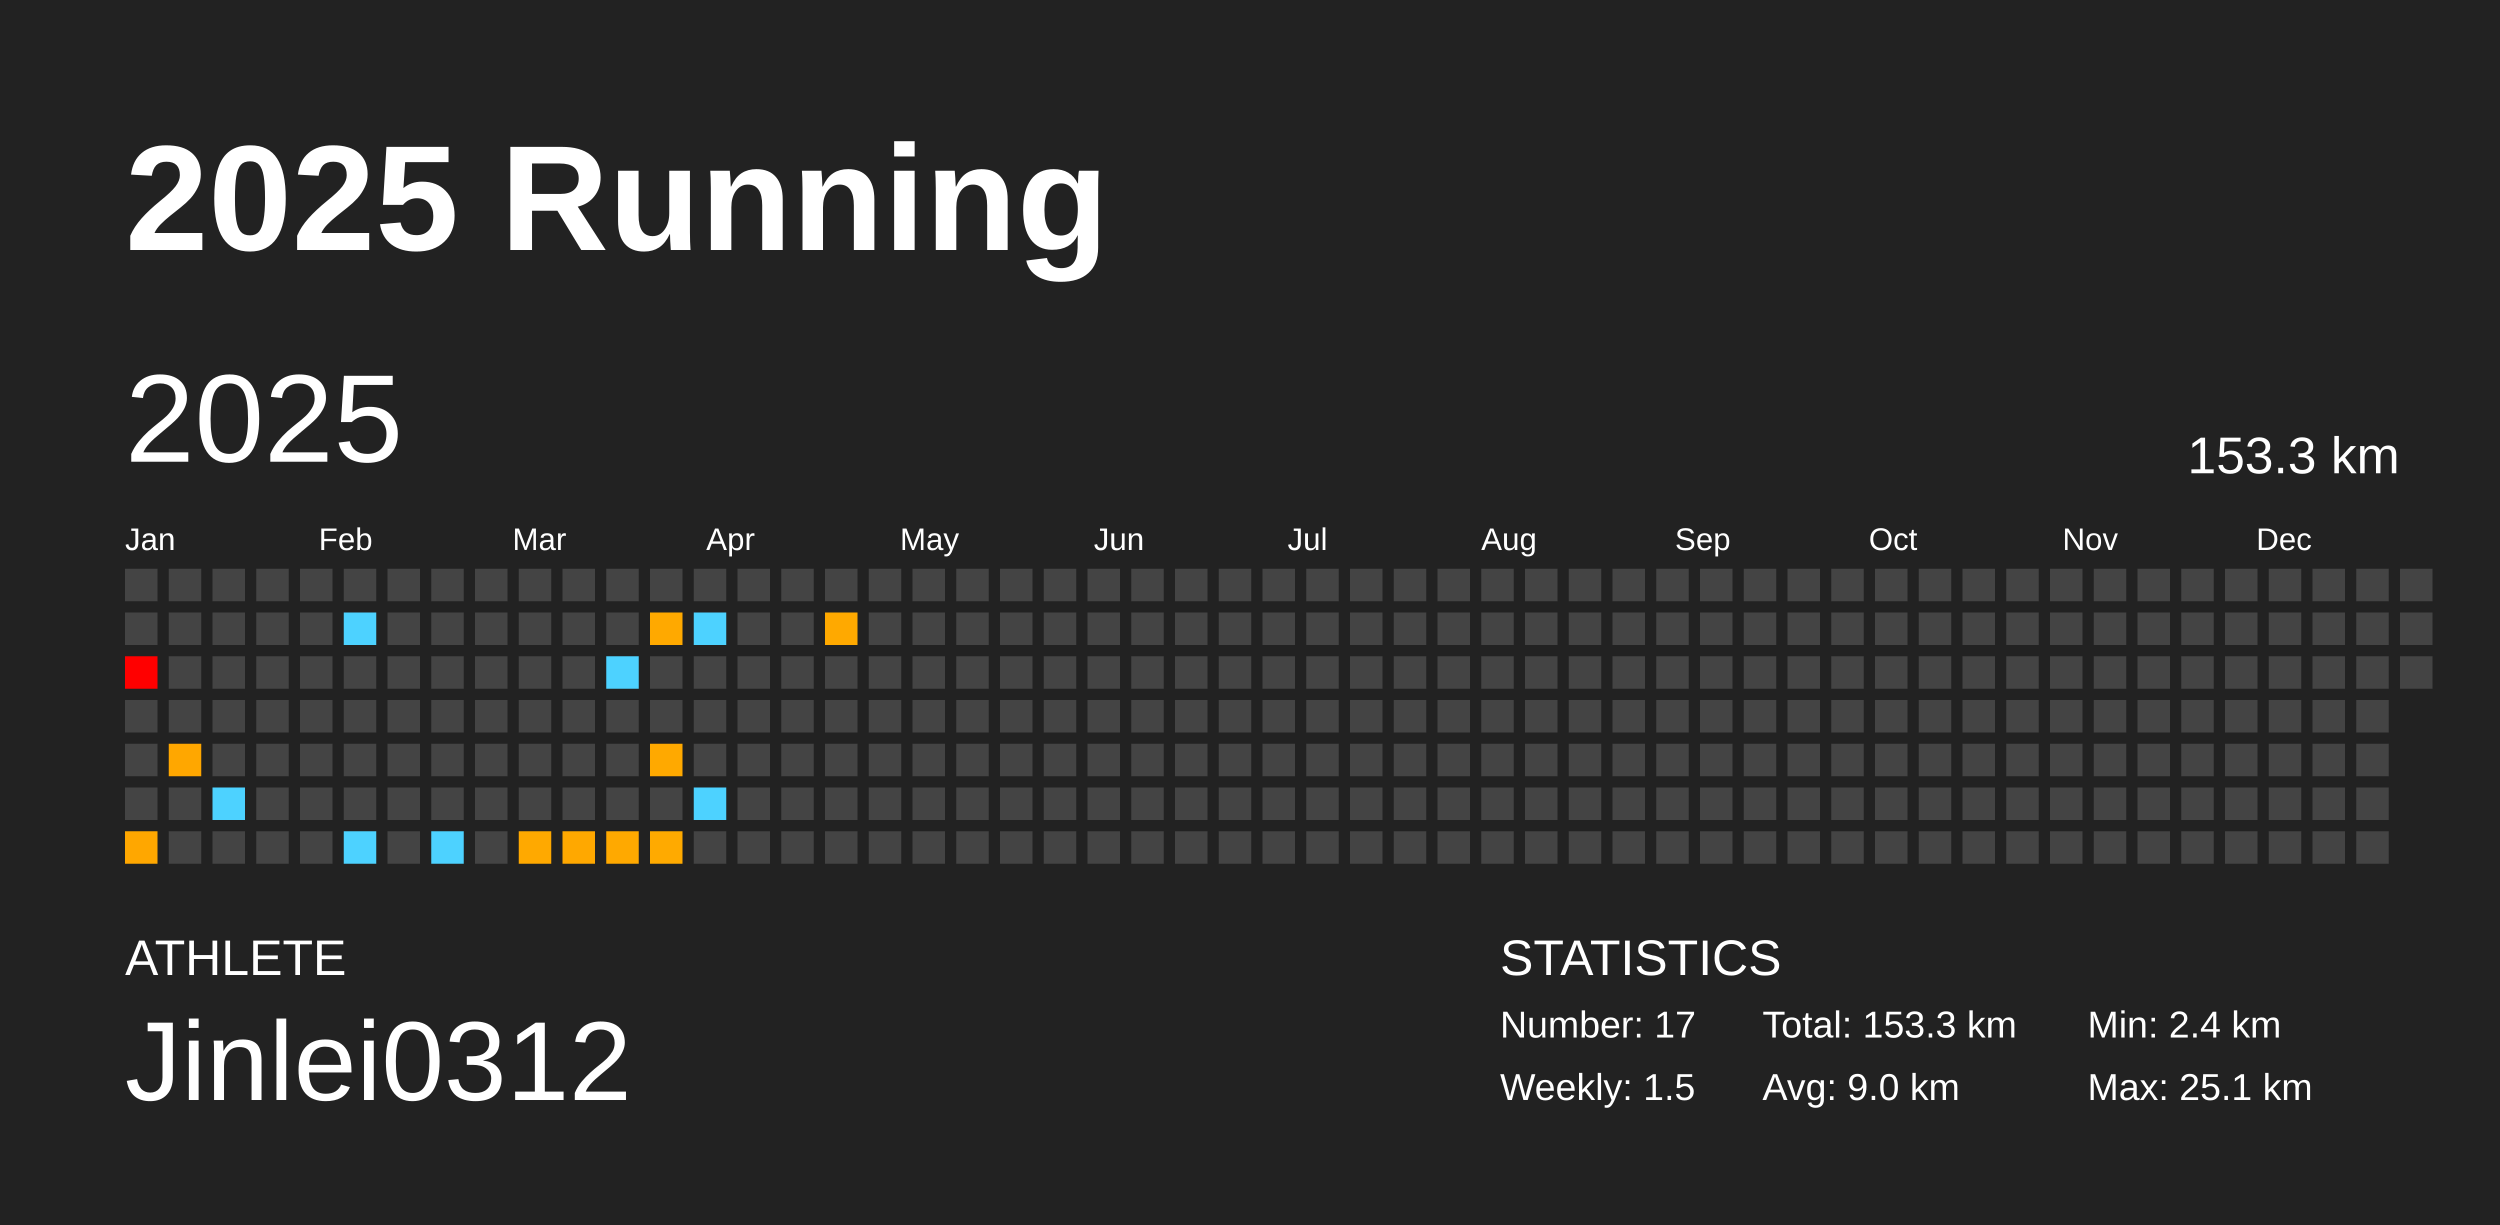
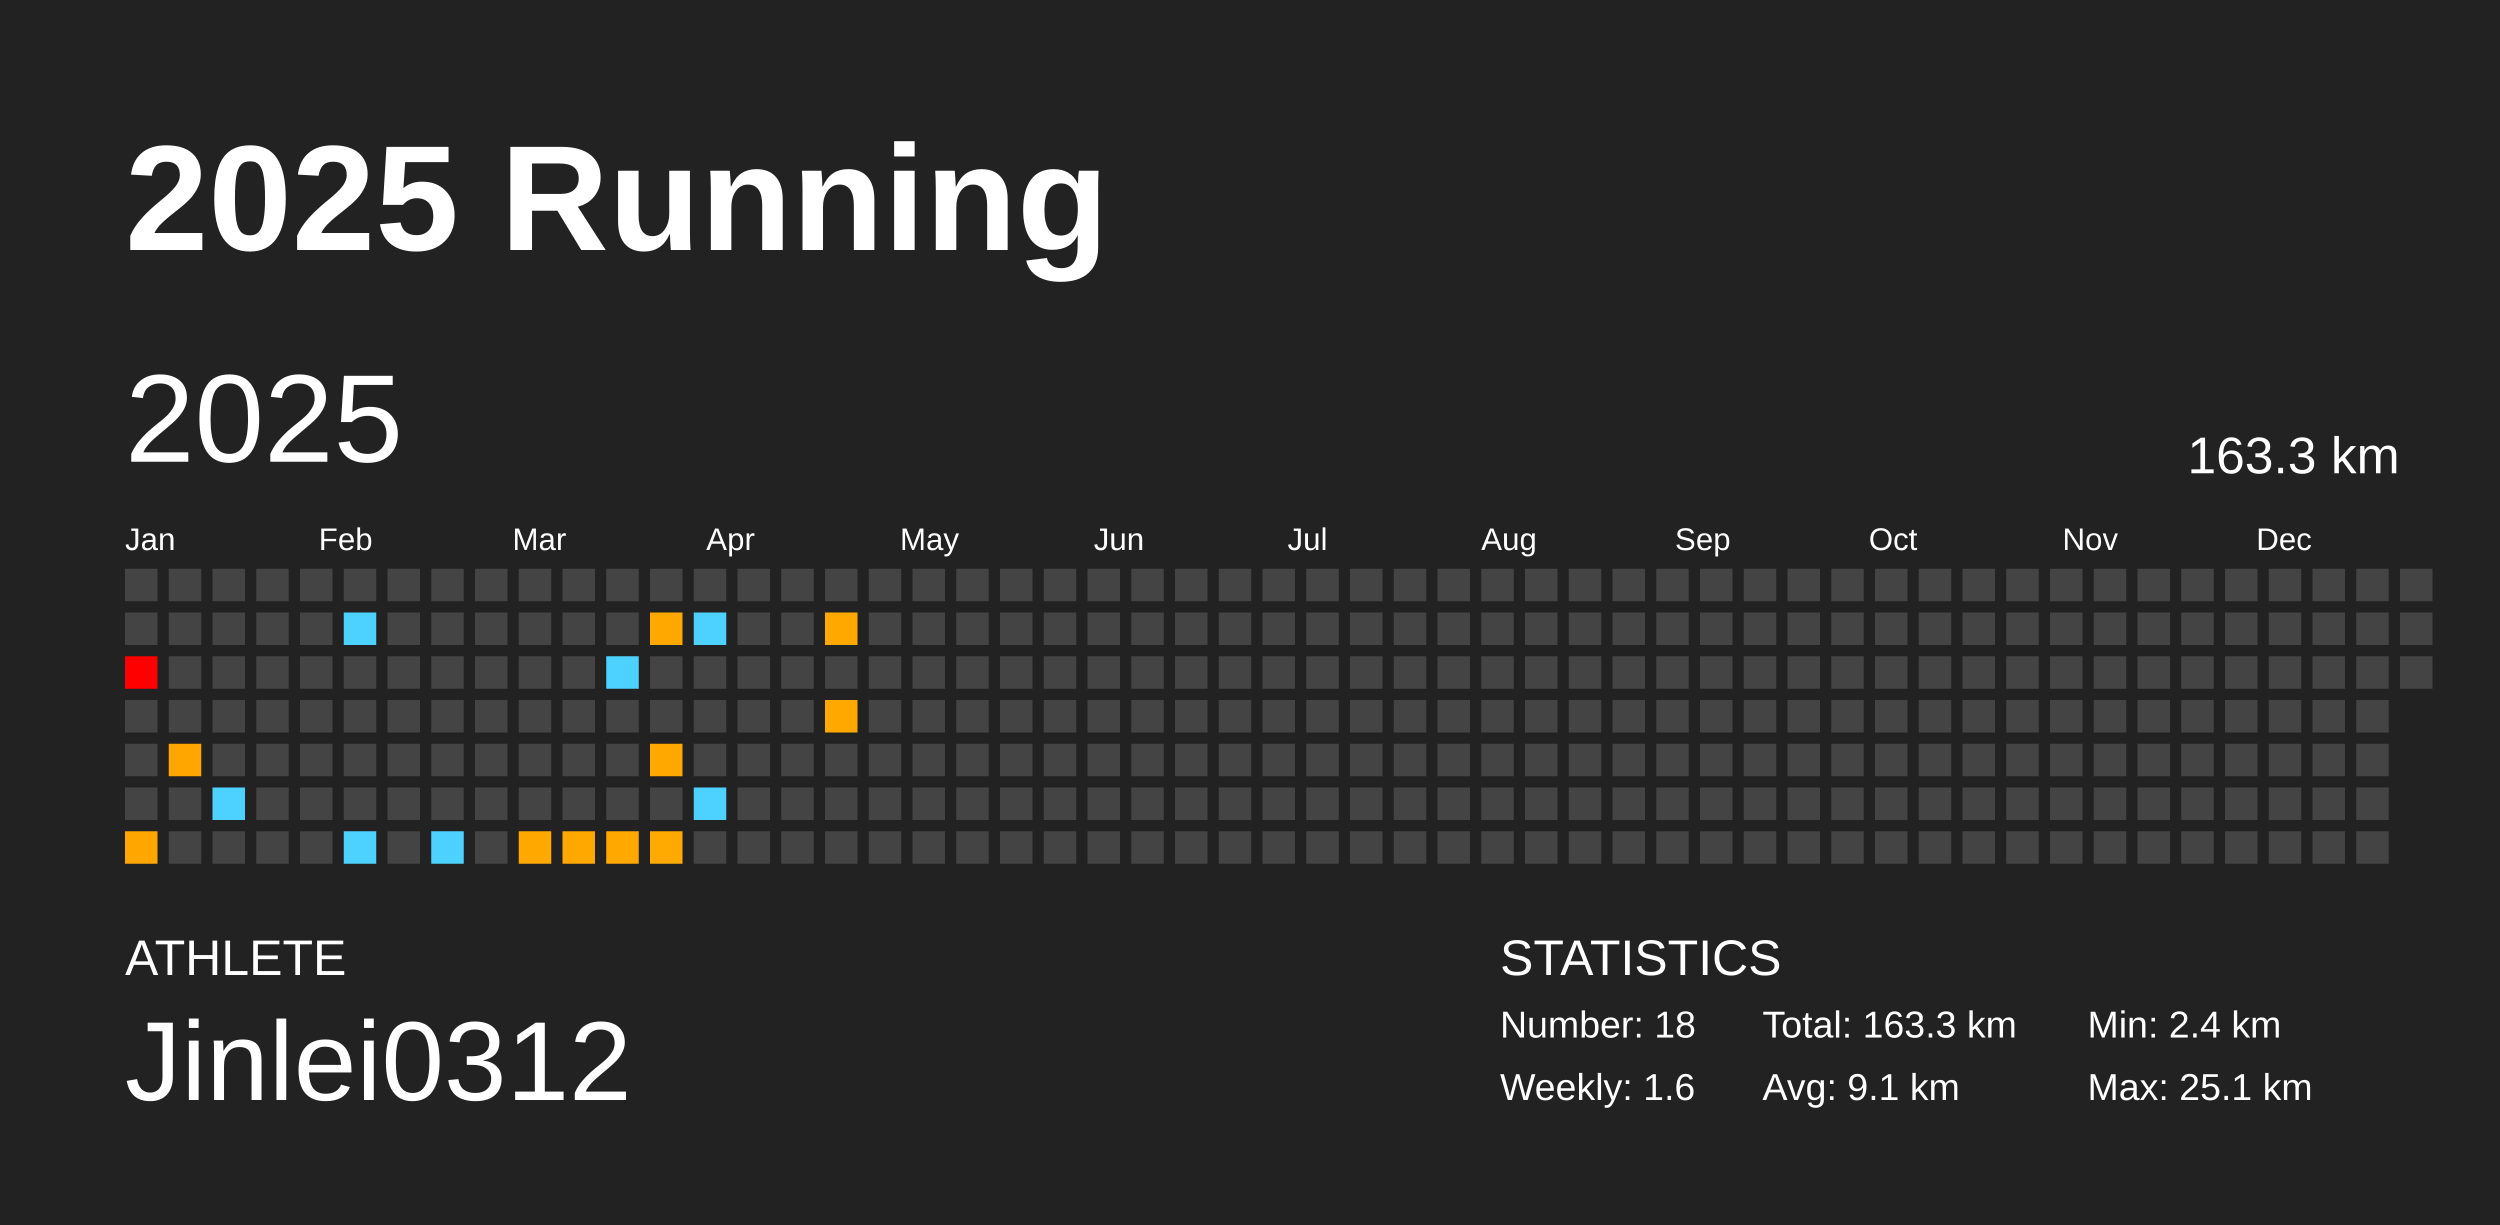
<svg xmlns="http://www.w3.org/2000/svg" baseProfile="full" height="98mm" version="1.1" viewBox="0,0,200,98" width="200mm">
  <defs />
  <rect fill="#222222" height="98" width="200" x="0" y="0" />
  <text fill="#FFFFFF" style="font-size:12px; font-family:Arial; font-weight:bold;" x="10" y="20">2025 Running</text>
  <text fill="#FFFFFF" style="font-size:4px; font-family:Arial" x="10" y="78">ATHLETE</text>
  <text fill="#FFFFFF" style="font-size:9px; font-family:Arial" x="10" y="88">Jinlei0312</text>
  <text fill="#FFFFFF" style="font-size:4px; font-family:Arial" x="120" y="78">STATISTICS</text>
-   <text fill="#FFFFFF" style="font-size:3px; font-family:Arial" x="120" y="83">Number: 17</text>
-   <text fill="#FFFFFF" style="font-size:3px; font-family:Arial" x="120" y="88">Weekly: 1.5</text>
-   <text fill="#FFFFFF" style="font-size:3px; font-family:Arial" x="141" y="83">Total: 153.3 km</text>
-   <text fill="#FFFFFF" style="font-size:3px; font-family:Arial" x="141" y="88">Avg: 9.0 km</text>
+   <text fill="#FFFFFF" style="font-size:3px; font-family:Arial" x="120" y="83">Number: 18</text>
+   <text fill="#FFFFFF" style="font-size:3px; font-family:Arial" x="120" y="88">Weekly: 1.6</text>
+   <text fill="#FFFFFF" style="font-size:3px; font-family:Arial" x="141" y="83">Total: 163.3 km</text>
+   <text fill="#FFFFFF" style="font-size:3px; font-family:Arial" x="141" y="88">Avg: 9.1 km</text>
  <text fill="#FFFFFF" style="font-size:3px; font-family:Arial" x="167" y="83">Min: 2.4 km</text>
  <text fill="#FFFFFF" style="font-size:3px; font-family:Arial" x="167" y="88">Max: 25.1 km</text>
  <text dominant-baseline="hanging" fill="#FFFFFF" style="font-size:10.0px; font-family:Arial;" x="10" y="30">2025</text>
-   <text dominant-baseline="hanging" fill="#FFFFFF" style="font-size:4.125px; font-family:Arial;" x="175" y="35">153.3 km</text>
+   <text dominant-baseline="hanging" fill="#FFFFFF" style="font-size:4.125px; font-family:Arial;" x="175" y="35">163.3 km</text>
  <text fill="#FFFFFF" style="font-size:2.5px; font-family:Arial" x="10.0" y="44">Jan</text>
  <text fill="#FFFFFF" style="font-size:2.5px; font-family:Arial" x="25.5" y="44">Feb</text>
  <text fill="#FFFFFF" style="font-size:2.5px; font-family:Arial" x="41.0" y="44">Mar</text>
  <text fill="#FFFFFF" style="font-size:2.5px; font-family:Arial" x="56.5" y="44">Apr</text>
  <text fill="#FFFFFF" style="font-size:2.5px; font-family:Arial" x="72.0" y="44">May</text>
  <text fill="#FFFFFF" style="font-size:2.5px; font-family:Arial" x="87.5" y="44">Jun</text>
  <text fill="#FFFFFF" style="font-size:2.5px; font-family:Arial" x="103.0" y="44">Jul</text>
  <text fill="#FFFFFF" style="font-size:2.5px; font-family:Arial" x="118.5" y="44">Aug</text>
  <text fill="#FFFFFF" style="font-size:2.5px; font-family:Arial" x="134.0" y="44">Sep</text>
  <text fill="#FFFFFF" style="font-size:2.5px; font-family:Arial" x="149.5" y="44">Oct</text>
  <text fill="#FFFFFF" style="font-size:2.5px; font-family:Arial" x="165.0" y="44">Nov</text>
  <text fill="#FFFFFF" style="font-size:2.5px; font-family:Arial" x="180.5" y="44">Dec</text>
  <rect fill="#444444" height="2.6" width="2.6" x="10.0" y="45.5" />
  <rect fill="#444444" height="2.6" width="2.6" x="10.0" y="49.0" />
  <rect fill="red" height="2.6" width="2.6" x="10.0" y="52.5" />
  <rect fill="#444444" height="2.6" width="2.6" x="10.0" y="56.0" />
  <rect fill="#444444" height="2.6" width="2.6" x="10.0" y="59.5" />
  <rect fill="#444444" height="2.6" width="2.6" x="10.0" y="63.0" />
  <rect fill="#ffa700" height="2.6" width="2.6" x="10.0" y="66.5" />
  <rect fill="#444444" height="2.6" width="2.6" x="13.5" y="45.5" />
  <rect fill="#444444" height="2.6" width="2.6" x="13.5" y="49.0" />
  <rect fill="#444444" height="2.6" width="2.6" x="13.5" y="52.5" />
  <rect fill="#444444" height="2.6" width="2.6" x="13.5" y="56.0" />
  <rect fill="#ffa700" height="2.6" width="2.6" x="13.5" y="59.5" />
  <rect fill="#444444" height="2.6" width="2.6" x="13.5" y="63.0" />
  <rect fill="#444444" height="2.6" width="2.6" x="13.5" y="66.5" />
  <rect fill="#444444" height="2.6" width="2.6" x="17.0" y="45.5" />
  <rect fill="#444444" height="2.6" width="2.6" x="17.0" y="49.0" />
  <rect fill="#444444" height="2.6" width="2.6" x="17.0" y="52.5" />
  <rect fill="#444444" height="2.6" width="2.6" x="17.0" y="56.0" />
  <rect fill="#444444" height="2.6" width="2.6" x="17.0" y="59.5" />
  <rect fill="#4dd2ff" height="2.6" width="2.6" x="17.0" y="63.0" />
  <rect fill="#444444" height="2.6" width="2.6" x="17.0" y="66.5" />
  <rect fill="#444444" height="2.6" width="2.6" x="20.5" y="45.5" />
  <rect fill="#444444" height="2.6" width="2.6" x="20.5" y="49.0" />
  <rect fill="#444444" height="2.6" width="2.6" x="20.5" y="52.5" />
  <rect fill="#444444" height="2.6" width="2.6" x="20.5" y="56.0" />
  <rect fill="#444444" height="2.6" width="2.6" x="20.5" y="59.5" />
  <rect fill="#444444" height="2.6" width="2.6" x="20.5" y="63.0" />
  <rect fill="#444444" height="2.6" width="2.6" x="20.5" y="66.5" />
  <rect fill="#444444" height="2.6" width="2.6" x="24.0" y="45.5" />
  <rect fill="#444444" height="2.6" width="2.6" x="24.0" y="49.0" />
  <rect fill="#444444" height="2.6" width="2.6" x="24.0" y="52.5" />
  <rect fill="#444444" height="2.6" width="2.6" x="24.0" y="56.0" />
  <rect fill="#444444" height="2.6" width="2.6" x="24.0" y="59.5" />
  <rect fill="#444444" height="2.6" width="2.6" x="24.0" y="63.0" />
  <rect fill="#444444" height="2.6" width="2.6" x="24.0" y="66.5" />
  <rect fill="#444444" height="2.6" width="2.6" x="27.5" y="45.5" />
  <rect fill="#4dd2ff" height="2.6" width="2.6" x="27.5" y="49.0" />
  <rect fill="#444444" height="2.6" width="2.6" x="27.5" y="52.5" />
  <rect fill="#444444" height="2.6" width="2.6" x="27.5" y="56.0" />
  <rect fill="#444444" height="2.6" width="2.6" x="27.5" y="59.5" />
  <rect fill="#444444" height="2.6" width="2.6" x="27.5" y="63.0" />
  <rect fill="#4dd2ff" height="2.6" width="2.6" x="27.5" y="66.5" />
  <rect fill="#444444" height="2.6" width="2.6" x="31.0" y="45.5" />
  <rect fill="#444444" height="2.6" width="2.6" x="31.0" y="49.0" />
  <rect fill="#444444" height="2.6" width="2.6" x="31.0" y="52.5" />
  <rect fill="#444444" height="2.6" width="2.6" x="31.0" y="56.0" />
  <rect fill="#444444" height="2.6" width="2.6" x="31.0" y="59.5" />
  <rect fill="#444444" height="2.6" width="2.6" x="31.0" y="63.0" />
  <rect fill="#444444" height="2.6" width="2.6" x="31.0" y="66.5" />
  <rect fill="#444444" height="2.6" width="2.6" x="34.5" y="45.5" />
  <rect fill="#444444" height="2.6" width="2.6" x="34.5" y="49.0" />
  <rect fill="#444444" height="2.6" width="2.6" x="34.5" y="52.5" />
  <rect fill="#444444" height="2.6" width="2.6" x="34.5" y="56.0" />
  <rect fill="#444444" height="2.6" width="2.6" x="34.5" y="59.5" />
  <rect fill="#444444" height="2.6" width="2.6" x="34.5" y="63.0" />
  <rect fill="#4dd2ff" height="2.6" width="2.6" x="34.5" y="66.5" />
  <rect fill="#444444" height="2.6" width="2.6" x="38.0" y="45.5" />
  <rect fill="#444444" height="2.6" width="2.6" x="38.0" y="49.0" />
  <rect fill="#444444" height="2.6" width="2.6" x="38.0" y="52.5" />
  <rect fill="#444444" height="2.6" width="2.6" x="38.0" y="56.0" />
  <rect fill="#444444" height="2.6" width="2.6" x="38.0" y="59.5" />
  <rect fill="#444444" height="2.6" width="2.6" x="38.0" y="63.0" />
  <rect fill="#444444" height="2.6" width="2.6" x="38.0" y="66.5" />
  <rect fill="#444444" height="2.6" width="2.6" x="41.5" y="45.5" />
  <rect fill="#444444" height="2.6" width="2.6" x="41.5" y="49.0" />
  <rect fill="#444444" height="2.6" width="2.6" x="41.5" y="52.5" />
  <rect fill="#444444" height="2.6" width="2.6" x="41.5" y="56.0" />
  <rect fill="#444444" height="2.6" width="2.6" x="41.5" y="59.5" />
  <rect fill="#444444" height="2.6" width="2.6" x="41.5" y="63.0" />
  <rect fill="#ffa900" height="2.6" width="2.6" x="41.5" y="66.5" />
  <rect fill="#444444" height="2.6" width="2.6" x="45.0" y="45.5" />
  <rect fill="#444444" height="2.6" width="2.6" x="45.0" y="49.0" />
  <rect fill="#444444" height="2.6" width="2.6" x="45.0" y="52.5" />
  <rect fill="#444444" height="2.6" width="2.6" x="45.0" y="56.0" />
  <rect fill="#444444" height="2.6" width="2.6" x="45.0" y="59.5" />
  <rect fill="#444444" height="2.6" width="2.6" x="45.0" y="63.0" />
  <rect fill="#ffa800" height="2.6" width="2.6" x="45.0" y="66.5" />
  <rect fill="#444444" height="2.6" width="2.6" x="48.5" y="45.5" />
  <rect fill="#444444" height="2.6" width="2.6" x="48.5" y="49.0" />
  <rect fill="#4dd2ff" height="2.6" width="2.6" x="48.5" y="52.5" />
  <rect fill="#444444" height="2.6" width="2.6" x="48.5" y="56.0" />
  <rect fill="#444444" height="2.6" width="2.6" x="48.5" y="59.5" />
  <rect fill="#444444" height="2.6" width="2.6" x="48.5" y="63.0" />
  <rect fill="#ffa900" height="2.6" width="2.6" x="48.5" y="66.5" />
  <rect fill="#444444" height="2.6" width="2.6" x="52.0" y="45.5" />
  <rect fill="#ffa900" height="2.6" width="2.6" x="52.0" y="49.0" />
  <rect fill="#444444" height="2.6" width="2.6" x="52.0" y="52.5" />
  <rect fill="#444444" height="2.6" width="2.6" x="52.0" y="56.0" />
  <rect fill="#ffa900" height="2.6" width="2.6" x="52.0" y="59.5" />
  <rect fill="#444444" height="2.6" width="2.6" x="52.0" y="63.0" />
  <rect fill="#ffaa00" height="2.6" width="2.6" x="52.0" y="66.5" />
  <rect fill="#444444" height="2.6" width="2.6" x="55.5" y="45.5" />
  <rect fill="#4dd2ff" height="2.6" width="2.6" x="55.5" y="49.0" />
  <rect fill="#444444" height="2.6" width="2.6" x="55.5" y="52.5" />
  <rect fill="#444444" height="2.6" width="2.6" x="55.5" y="56.0" />
  <rect fill="#444444" height="2.6" width="2.6" x="55.5" y="59.5" />
  <rect fill="#4dd2ff" height="2.6" width="2.6" x="55.5" y="63.0" />
  <rect fill="#444444" height="2.6" width="2.6" x="55.5" y="66.5" />
  <rect fill="#444444" height="2.6" width="2.6" x="59.0" y="45.5" />
  <rect fill="#444444" height="2.6" width="2.6" x="59.0" y="49.0" />
  <rect fill="#444444" height="2.6" width="2.6" x="59.0" y="52.5" />
  <rect fill="#444444" height="2.6" width="2.6" x="59.0" y="56.0" />
  <rect fill="#444444" height="2.6" width="2.6" x="59.0" y="59.5" />
  <rect fill="#444444" height="2.6" width="2.6" x="59.0" y="63.0" />
  <rect fill="#444444" height="2.6" width="2.6" x="59.0" y="66.5" />
  <rect fill="#444444" height="2.6" width="2.6" x="62.5" y="45.5" />
  <rect fill="#444444" height="2.6" width="2.6" x="62.5" y="49.0" />
  <rect fill="#444444" height="2.6" width="2.6" x="62.5" y="52.5" />
  <rect fill="#444444" height="2.6" width="2.6" x="62.5" y="56.0" />
  <rect fill="#444444" height="2.6" width="2.6" x="62.5" y="59.5" />
  <rect fill="#444444" height="2.6" width="2.6" x="62.5" y="63.0" />
  <rect fill="#444444" height="2.6" width="2.6" x="62.5" y="66.5" />
  <rect fill="#444444" height="2.6" width="2.6" x="66.0" y="45.5" />
  <rect fill="#ffa900" height="2.6" width="2.6" x="66.0" y="49.0" />
  <rect fill="#444444" height="2.6" width="2.6" x="66.0" y="52.5" />
-   <rect fill="#444444" height="2.6" width="2.6" x="66.0" y="56.0" />
+   <rect fill="#ffa900" height="2.6" width="2.6" x="66.0" y="56.0" />
  <rect fill="#444444" height="2.6" width="2.6" x="66.0" y="59.5" />
  <rect fill="#444444" height="2.6" width="2.6" x="66.0" y="63.0" />
  <rect fill="#444444" height="2.6" width="2.6" x="66.0" y="66.5" />
  <rect fill="#444444" height="2.6" width="2.6" x="69.5" y="45.5" />
  <rect fill="#444444" height="2.6" width="2.6" x="69.5" y="49.0" />
  <rect fill="#444444" height="2.6" width="2.6" x="69.5" y="52.5" />
  <rect fill="#444444" height="2.6" width="2.6" x="69.5" y="56.0" />
  <rect fill="#444444" height="2.6" width="2.6" x="69.5" y="59.5" />
  <rect fill="#444444" height="2.6" width="2.6" x="69.5" y="63.0" />
  <rect fill="#444444" height="2.6" width="2.6" x="69.5" y="66.5" />
  <rect fill="#444444" height="2.6" width="2.6" x="73.0" y="45.5" />
  <rect fill="#444444" height="2.6" width="2.6" x="73.0" y="49.0" />
  <rect fill="#444444" height="2.6" width="2.6" x="73.0" y="52.5" />
  <rect fill="#444444" height="2.6" width="2.6" x="73.0" y="56.0" />
  <rect fill="#444444" height="2.6" width="2.6" x="73.0" y="59.5" />
  <rect fill="#444444" height="2.6" width="2.6" x="73.0" y="63.0" />
  <rect fill="#444444" height="2.6" width="2.6" x="73.0" y="66.5" />
  <rect fill="#444444" height="2.6" width="2.6" x="76.5" y="45.5" />
  <rect fill="#444444" height="2.6" width="2.6" x="76.5" y="49.0" />
  <rect fill="#444444" height="2.6" width="2.6" x="76.5" y="52.5" />
  <rect fill="#444444" height="2.6" width="2.6" x="76.5" y="56.0" />
  <rect fill="#444444" height="2.6" width="2.6" x="76.5" y="59.5" />
  <rect fill="#444444" height="2.6" width="2.6" x="76.5" y="63.0" />
  <rect fill="#444444" height="2.6" width="2.6" x="76.5" y="66.5" />
  <rect fill="#444444" height="2.6" width="2.6" x="80.0" y="45.5" />
  <rect fill="#444444" height="2.6" width="2.6" x="80.0" y="49.0" />
  <rect fill="#444444" height="2.6" width="2.6" x="80.0" y="52.5" />
  <rect fill="#444444" height="2.6" width="2.6" x="80.0" y="56.0" />
  <rect fill="#444444" height="2.6" width="2.6" x="80.0" y="59.5" />
  <rect fill="#444444" height="2.6" width="2.6" x="80.0" y="63.0" />
  <rect fill="#444444" height="2.6" width="2.6" x="80.0" y="66.5" />
  <rect fill="#444444" height="2.6" width="2.6" x="83.5" y="45.5" />
  <rect fill="#444444" height="2.6" width="2.6" x="83.5" y="49.0" />
  <rect fill="#444444" height="2.6" width="2.6" x="83.5" y="52.5" />
  <rect fill="#444444" height="2.6" width="2.6" x="83.5" y="56.0" />
  <rect fill="#444444" height="2.6" width="2.6" x="83.5" y="59.5" />
  <rect fill="#444444" height="2.6" width="2.6" x="83.5" y="63.0" />
  <rect fill="#444444" height="2.6" width="2.6" x="83.5" y="66.5" />
  <rect fill="#444444" height="2.6" width="2.6" x="87.0" y="45.5" />
  <rect fill="#444444" height="2.6" width="2.6" x="87.0" y="49.0" />
  <rect fill="#444444" height="2.6" width="2.6" x="87.0" y="52.5" />
  <rect fill="#444444" height="2.6" width="2.6" x="87.0" y="56.0" />
  <rect fill="#444444" height="2.6" width="2.6" x="87.0" y="59.5" />
  <rect fill="#444444" height="2.6" width="2.6" x="87.0" y="63.0" />
  <rect fill="#444444" height="2.6" width="2.6" x="87.0" y="66.5" />
  <rect fill="#444444" height="2.6" width="2.6" x="90.5" y="45.5" />
  <rect fill="#444444" height="2.6" width="2.6" x="90.5" y="49.0" />
  <rect fill="#444444" height="2.6" width="2.6" x="90.5" y="52.5" />
  <rect fill="#444444" height="2.6" width="2.6" x="90.5" y="56.0" />
  <rect fill="#444444" height="2.6" width="2.6" x="90.5" y="59.5" />
  <rect fill="#444444" height="2.6" width="2.6" x="90.5" y="63.0" />
  <rect fill="#444444" height="2.6" width="2.6" x="90.5" y="66.5" />
  <rect fill="#444444" height="2.6" width="2.6" x="94.0" y="45.5" />
  <rect fill="#444444" height="2.6" width="2.6" x="94.0" y="49.0" />
  <rect fill="#444444" height="2.6" width="2.6" x="94.0" y="52.5" />
  <rect fill="#444444" height="2.6" width="2.6" x="94.0" y="56.0" />
  <rect fill="#444444" height="2.6" width="2.6" x="94.0" y="59.5" />
  <rect fill="#444444" height="2.6" width="2.6" x="94.0" y="63.0" />
  <rect fill="#444444" height="2.6" width="2.6" x="94.0" y="66.5" />
  <rect fill="#444444" height="2.6" width="2.6" x="97.5" y="45.5" />
  <rect fill="#444444" height="2.6" width="2.6" x="97.5" y="49.0" />
  <rect fill="#444444" height="2.6" width="2.6" x="97.5" y="52.5" />
  <rect fill="#444444" height="2.6" width="2.6" x="97.5" y="56.0" />
  <rect fill="#444444" height="2.6" width="2.6" x="97.5" y="59.5" />
  <rect fill="#444444" height="2.6" width="2.6" x="97.5" y="63.0" />
  <rect fill="#444444" height="2.6" width="2.6" x="97.5" y="66.5" />
  <rect fill="#444444" height="2.6" width="2.6" x="101.0" y="45.5" />
  <rect fill="#444444" height="2.6" width="2.6" x="101.0" y="49.0" />
  <rect fill="#444444" height="2.6" width="2.6" x="101.0" y="52.5" />
  <rect fill="#444444" height="2.6" width="2.6" x="101.0" y="56.0" />
  <rect fill="#444444" height="2.6" width="2.6" x="101.0" y="59.5" />
  <rect fill="#444444" height="2.6" width="2.6" x="101.0" y="63.0" />
  <rect fill="#444444" height="2.6" width="2.6" x="101.0" y="66.5" />
  <rect fill="#444444" height="2.6" width="2.6" x="104.5" y="45.5" />
  <rect fill="#444444" height="2.6" width="2.6" x="104.5" y="49.0" />
  <rect fill="#444444" height="2.6" width="2.6" x="104.5" y="52.5" />
  <rect fill="#444444" height="2.6" width="2.6" x="104.5" y="56.0" />
  <rect fill="#444444" height="2.6" width="2.6" x="104.5" y="59.5" />
  <rect fill="#444444" height="2.6" width="2.6" x="104.5" y="63.0" />
  <rect fill="#444444" height="2.6" width="2.6" x="104.5" y="66.5" />
  <rect fill="#444444" height="2.6" width="2.6" x="108.0" y="45.5" />
  <rect fill="#444444" height="2.6" width="2.6" x="108.0" y="49.0" />
  <rect fill="#444444" height="2.6" width="2.6" x="108.0" y="52.5" />
  <rect fill="#444444" height="2.6" width="2.6" x="108.0" y="56.0" />
  <rect fill="#444444" height="2.6" width="2.6" x="108.0" y="59.5" />
  <rect fill="#444444" height="2.6" width="2.6" x="108.0" y="63.0" />
  <rect fill="#444444" height="2.6" width="2.6" x="108.0" y="66.5" />
  <rect fill="#444444" height="2.6" width="2.6" x="111.5" y="45.5" />
  <rect fill="#444444" height="2.6" width="2.6" x="111.5" y="49.0" />
  <rect fill="#444444" height="2.6" width="2.6" x="111.5" y="52.5" />
  <rect fill="#444444" height="2.6" width="2.6" x="111.5" y="56.0" />
  <rect fill="#444444" height="2.6" width="2.6" x="111.5" y="59.5" />
  <rect fill="#444444" height="2.6" width="2.6" x="111.5" y="63.0" />
  <rect fill="#444444" height="2.6" width="2.6" x="111.5" y="66.5" />
  <rect fill="#444444" height="2.6" width="2.6" x="115.0" y="45.5" />
  <rect fill="#444444" height="2.6" width="2.6" x="115.0" y="49.0" />
  <rect fill="#444444" height="2.6" width="2.6" x="115.0" y="52.5" />
  <rect fill="#444444" height="2.6" width="2.6" x="115.0" y="56.0" />
  <rect fill="#444444" height="2.6" width="2.6" x="115.0" y="59.5" />
  <rect fill="#444444" height="2.6" width="2.6" x="115.0" y="63.0" />
  <rect fill="#444444" height="2.6" width="2.6" x="115.0" y="66.5" />
  <rect fill="#444444" height="2.6" width="2.6" x="118.5" y="45.5" />
  <rect fill="#444444" height="2.6" width="2.6" x="118.5" y="49.0" />
  <rect fill="#444444" height="2.6" width="2.6" x="118.5" y="52.5" />
  <rect fill="#444444" height="2.6" width="2.6" x="118.5" y="56.0" />
  <rect fill="#444444" height="2.6" width="2.6" x="118.5" y="59.5" />
  <rect fill="#444444" height="2.6" width="2.6" x="118.5" y="63.0" />
  <rect fill="#444444" height="2.6" width="2.6" x="118.5" y="66.5" />
  <rect fill="#444444" height="2.6" width="2.6" x="122.0" y="45.5" />
  <rect fill="#444444" height="2.6" width="2.6" x="122.0" y="49.0" />
  <rect fill="#444444" height="2.6" width="2.6" x="122.0" y="52.5" />
  <rect fill="#444444" height="2.6" width="2.6" x="122.0" y="56.0" />
  <rect fill="#444444" height="2.6" width="2.6" x="122.0" y="59.5" />
  <rect fill="#444444" height="2.6" width="2.6" x="122.0" y="63.0" />
  <rect fill="#444444" height="2.6" width="2.6" x="122.0" y="66.5" />
  <rect fill="#444444" height="2.6" width="2.6" x="125.5" y="45.5" />
  <rect fill="#444444" height="2.6" width="2.6" x="125.5" y="49.0" />
  <rect fill="#444444" height="2.6" width="2.6" x="125.5" y="52.5" />
  <rect fill="#444444" height="2.6" width="2.6" x="125.5" y="56.0" />
  <rect fill="#444444" height="2.6" width="2.6" x="125.5" y="59.5" />
  <rect fill="#444444" height="2.6" width="2.6" x="125.5" y="63.0" />
  <rect fill="#444444" height="2.6" width="2.6" x="125.5" y="66.5" />
  <rect fill="#444444" height="2.6" width="2.6" x="129.0" y="45.5" />
  <rect fill="#444444" height="2.6" width="2.6" x="129.0" y="49.0" />
  <rect fill="#444444" height="2.6" width="2.6" x="129.0" y="52.5" />
  <rect fill="#444444" height="2.6" width="2.6" x="129.0" y="56.0" />
  <rect fill="#444444" height="2.6" width="2.6" x="129.0" y="59.5" />
  <rect fill="#444444" height="2.6" width="2.6" x="129.0" y="63.0" />
  <rect fill="#444444" height="2.6" width="2.6" x="129.0" y="66.5" />
  <rect fill="#444444" height="2.6" width="2.6" x="132.5" y="45.5" />
  <rect fill="#444444" height="2.6" width="2.6" x="132.5" y="49.0" />
  <rect fill="#444444" height="2.6" width="2.6" x="132.5" y="52.5" />
  <rect fill="#444444" height="2.6" width="2.6" x="132.5" y="56.0" />
  <rect fill="#444444" height="2.6" width="2.6" x="132.5" y="59.5" />
  <rect fill="#444444" height="2.6" width="2.6" x="132.5" y="63.0" />
  <rect fill="#444444" height="2.6" width="2.6" x="132.5" y="66.5" />
  <rect fill="#444444" height="2.6" width="2.6" x="136.0" y="45.5" />
  <rect fill="#444444" height="2.6" width="2.6" x="136.0" y="49.0" />
  <rect fill="#444444" height="2.6" width="2.6" x="136.0" y="52.5" />
  <rect fill="#444444" height="2.6" width="2.6" x="136.0" y="56.0" />
  <rect fill="#444444" height="2.6" width="2.6" x="136.0" y="59.5" />
  <rect fill="#444444" height="2.6" width="2.6" x="136.0" y="63.0" />
  <rect fill="#444444" height="2.6" width="2.6" x="136.0" y="66.5" />
  <rect fill="#444444" height="2.6" width="2.6" x="139.5" y="45.5" />
  <rect fill="#444444" height="2.6" width="2.6" x="139.5" y="49.0" />
  <rect fill="#444444" height="2.6" width="2.6" x="139.5" y="52.5" />
  <rect fill="#444444" height="2.6" width="2.6" x="139.5" y="56.0" />
  <rect fill="#444444" height="2.6" width="2.6" x="139.5" y="59.5" />
  <rect fill="#444444" height="2.6" width="2.6" x="139.5" y="63.0" />
  <rect fill="#444444" height="2.6" width="2.6" x="139.5" y="66.5" />
  <rect fill="#444444" height="2.6" width="2.6" x="143.0" y="45.5" />
  <rect fill="#444444" height="2.6" width="2.6" x="143.0" y="49.0" />
  <rect fill="#444444" height="2.6" width="2.6" x="143.0" y="52.5" />
  <rect fill="#444444" height="2.6" width="2.6" x="143.0" y="56.0" />
  <rect fill="#444444" height="2.6" width="2.6" x="143.0" y="59.5" />
  <rect fill="#444444" height="2.6" width="2.6" x="143.0" y="63.0" />
  <rect fill="#444444" height="2.6" width="2.6" x="143.0" y="66.5" />
  <rect fill="#444444" height="2.6" width="2.6" x="146.5" y="45.5" />
  <rect fill="#444444" height="2.6" width="2.6" x="146.5" y="49.0" />
  <rect fill="#444444" height="2.6" width="2.6" x="146.5" y="52.5" />
  <rect fill="#444444" height="2.6" width="2.6" x="146.5" y="56.0" />
  <rect fill="#444444" height="2.6" width="2.6" x="146.5" y="59.5" />
  <rect fill="#444444" height="2.6" width="2.6" x="146.5" y="63.0" />
  <rect fill="#444444" height="2.6" width="2.6" x="146.5" y="66.5" />
  <rect fill="#444444" height="2.6" width="2.6" x="150.0" y="45.5" />
  <rect fill="#444444" height="2.6" width="2.6" x="150.0" y="49.0" />
  <rect fill="#444444" height="2.6" width="2.6" x="150.0" y="52.5" />
  <rect fill="#444444" height="2.6" width="2.6" x="150.0" y="56.0" />
  <rect fill="#444444" height="2.6" width="2.6" x="150.0" y="59.5" />
  <rect fill="#444444" height="2.6" width="2.6" x="150.0" y="63.0" />
  <rect fill="#444444" height="2.6" width="2.6" x="150.0" y="66.5" />
  <rect fill="#444444" height="2.6" width="2.6" x="153.5" y="45.5" />
  <rect fill="#444444" height="2.6" width="2.6" x="153.5" y="49.0" />
  <rect fill="#444444" height="2.6" width="2.6" x="153.5" y="52.5" />
  <rect fill="#444444" height="2.6" width="2.6" x="153.5" y="56.0" />
  <rect fill="#444444" height="2.6" width="2.6" x="153.5" y="59.5" />
  <rect fill="#444444" height="2.6" width="2.6" x="153.5" y="63.0" />
  <rect fill="#444444" height="2.6" width="2.6" x="153.5" y="66.5" />
  <rect fill="#444444" height="2.6" width="2.6" x="157.0" y="45.5" />
  <rect fill="#444444" height="2.6" width="2.6" x="157.0" y="49.0" />
  <rect fill="#444444" height="2.6" width="2.6" x="157.0" y="52.5" />
  <rect fill="#444444" height="2.6" width="2.6" x="157.0" y="56.0" />
  <rect fill="#444444" height="2.6" width="2.6" x="157.0" y="59.5" />
  <rect fill="#444444" height="2.6" width="2.6" x="157.0" y="63.0" />
  <rect fill="#444444" height="2.6" width="2.6" x="157.0" y="66.5" />
  <rect fill="#444444" height="2.6" width="2.6" x="160.5" y="45.5" />
  <rect fill="#444444" height="2.6" width="2.6" x="160.5" y="49.0" />
  <rect fill="#444444" height="2.6" width="2.6" x="160.5" y="52.5" />
  <rect fill="#444444" height="2.6" width="2.6" x="160.5" y="56.0" />
  <rect fill="#444444" height="2.6" width="2.6" x="160.5" y="59.5" />
  <rect fill="#444444" height="2.6" width="2.6" x="160.5" y="63.0" />
  <rect fill="#444444" height="2.6" width="2.6" x="160.5" y="66.5" />
  <rect fill="#444444" height="2.6" width="2.6" x="164.0" y="45.5" />
  <rect fill="#444444" height="2.6" width="2.6" x="164.0" y="49.0" />
  <rect fill="#444444" height="2.6" width="2.6" x="164.0" y="52.5" />
  <rect fill="#444444" height="2.6" width="2.6" x="164.0" y="56.0" />
  <rect fill="#444444" height="2.6" width="2.6" x="164.0" y="59.5" />
  <rect fill="#444444" height="2.6" width="2.6" x="164.0" y="63.0" />
  <rect fill="#444444" height="2.6" width="2.6" x="164.0" y="66.5" />
  <rect fill="#444444" height="2.6" width="2.6" x="167.5" y="45.5" />
  <rect fill="#444444" height="2.6" width="2.6" x="167.5" y="49.0" />
  <rect fill="#444444" height="2.6" width="2.6" x="167.5" y="52.5" />
  <rect fill="#444444" height="2.6" width="2.6" x="167.5" y="56.0" />
  <rect fill="#444444" height="2.6" width="2.6" x="167.5" y="59.5" />
  <rect fill="#444444" height="2.6" width="2.6" x="167.5" y="63.0" />
  <rect fill="#444444" height="2.6" width="2.6" x="167.5" y="66.5" />
  <rect fill="#444444" height="2.6" width="2.6" x="171.0" y="45.5" />
  <rect fill="#444444" height="2.6" width="2.6" x="171.0" y="49.0" />
  <rect fill="#444444" height="2.6" width="2.6" x="171.0" y="52.5" />
  <rect fill="#444444" height="2.6" width="2.6" x="171.0" y="56.0" />
  <rect fill="#444444" height="2.6" width="2.6" x="171.0" y="59.5" />
  <rect fill="#444444" height="2.6" width="2.6" x="171.0" y="63.0" />
  <rect fill="#444444" height="2.6" width="2.6" x="171.0" y="66.5" />
  <rect fill="#444444" height="2.6" width="2.6" x="174.5" y="45.5" />
  <rect fill="#444444" height="2.6" width="2.6" x="174.5" y="49.0" />
  <rect fill="#444444" height="2.6" width="2.6" x="174.5" y="52.5" />
  <rect fill="#444444" height="2.6" width="2.6" x="174.5" y="56.0" />
  <rect fill="#444444" height="2.6" width="2.6" x="174.5" y="59.5" />
  <rect fill="#444444" height="2.6" width="2.6" x="174.5" y="63.0" />
  <rect fill="#444444" height="2.6" width="2.6" x="174.5" y="66.5" />
  <rect fill="#444444" height="2.6" width="2.6" x="178.0" y="45.5" />
  <rect fill="#444444" height="2.6" width="2.6" x="178.0" y="49.0" />
  <rect fill="#444444" height="2.6" width="2.6" x="178.0" y="52.5" />
  <rect fill="#444444" height="2.6" width="2.6" x="178.0" y="56.0" />
  <rect fill="#444444" height="2.6" width="2.6" x="178.0" y="59.5" />
  <rect fill="#444444" height="2.6" width="2.6" x="178.0" y="63.0" />
  <rect fill="#444444" height="2.6" width="2.6" x="178.0" y="66.5" />
  <rect fill="#444444" height="2.6" width="2.6" x="181.5" y="45.5" />
  <rect fill="#444444" height="2.6" width="2.6" x="181.5" y="49.0" />
  <rect fill="#444444" height="2.6" width="2.6" x="181.5" y="52.5" />
  <rect fill="#444444" height="2.6" width="2.6" x="181.5" y="56.0" />
  <rect fill="#444444" height="2.6" width="2.6" x="181.5" y="59.5" />
  <rect fill="#444444" height="2.6" width="2.6" x="181.5" y="63.0" />
  <rect fill="#444444" height="2.6" width="2.6" x="181.5" y="66.5" />
  <rect fill="#444444" height="2.6" width="2.6" x="185.0" y="45.5" />
  <rect fill="#444444" height="2.6" width="2.6" x="185.0" y="49.0" />
  <rect fill="#444444" height="2.6" width="2.6" x="185.0" y="52.5" />
  <rect fill="#444444" height="2.6" width="2.6" x="185.0" y="56.0" />
  <rect fill="#444444" height="2.6" width="2.6" x="185.0" y="59.5" />
  <rect fill="#444444" height="2.6" width="2.6" x="185.0" y="63.0" />
  <rect fill="#444444" height="2.6" width="2.6" x="185.0" y="66.5" />
  <rect fill="#444444" height="2.6" width="2.6" x="188.5" y="45.5" />
  <rect fill="#444444" height="2.6" width="2.6" x="188.5" y="49.0" />
  <rect fill="#444444" height="2.6" width="2.6" x="188.5" y="52.5" />
  <rect fill="#444444" height="2.6" width="2.6" x="188.5" y="56.0" />
  <rect fill="#444444" height="2.6" width="2.6" x="188.5" y="59.5" />
  <rect fill="#444444" height="2.6" width="2.6" x="188.5" y="63.0" />
  <rect fill="#444444" height="2.6" width="2.6" x="188.5" y="66.5" />
  <rect fill="#444444" height="2.6" width="2.6" x="192.0" y="45.5" />
  <rect fill="#444444" height="2.6" width="2.6" x="192.0" y="49.0" />
  <rect fill="#444444" height="2.6" width="2.6" x="192.0" y="52.5" />
</svg>
